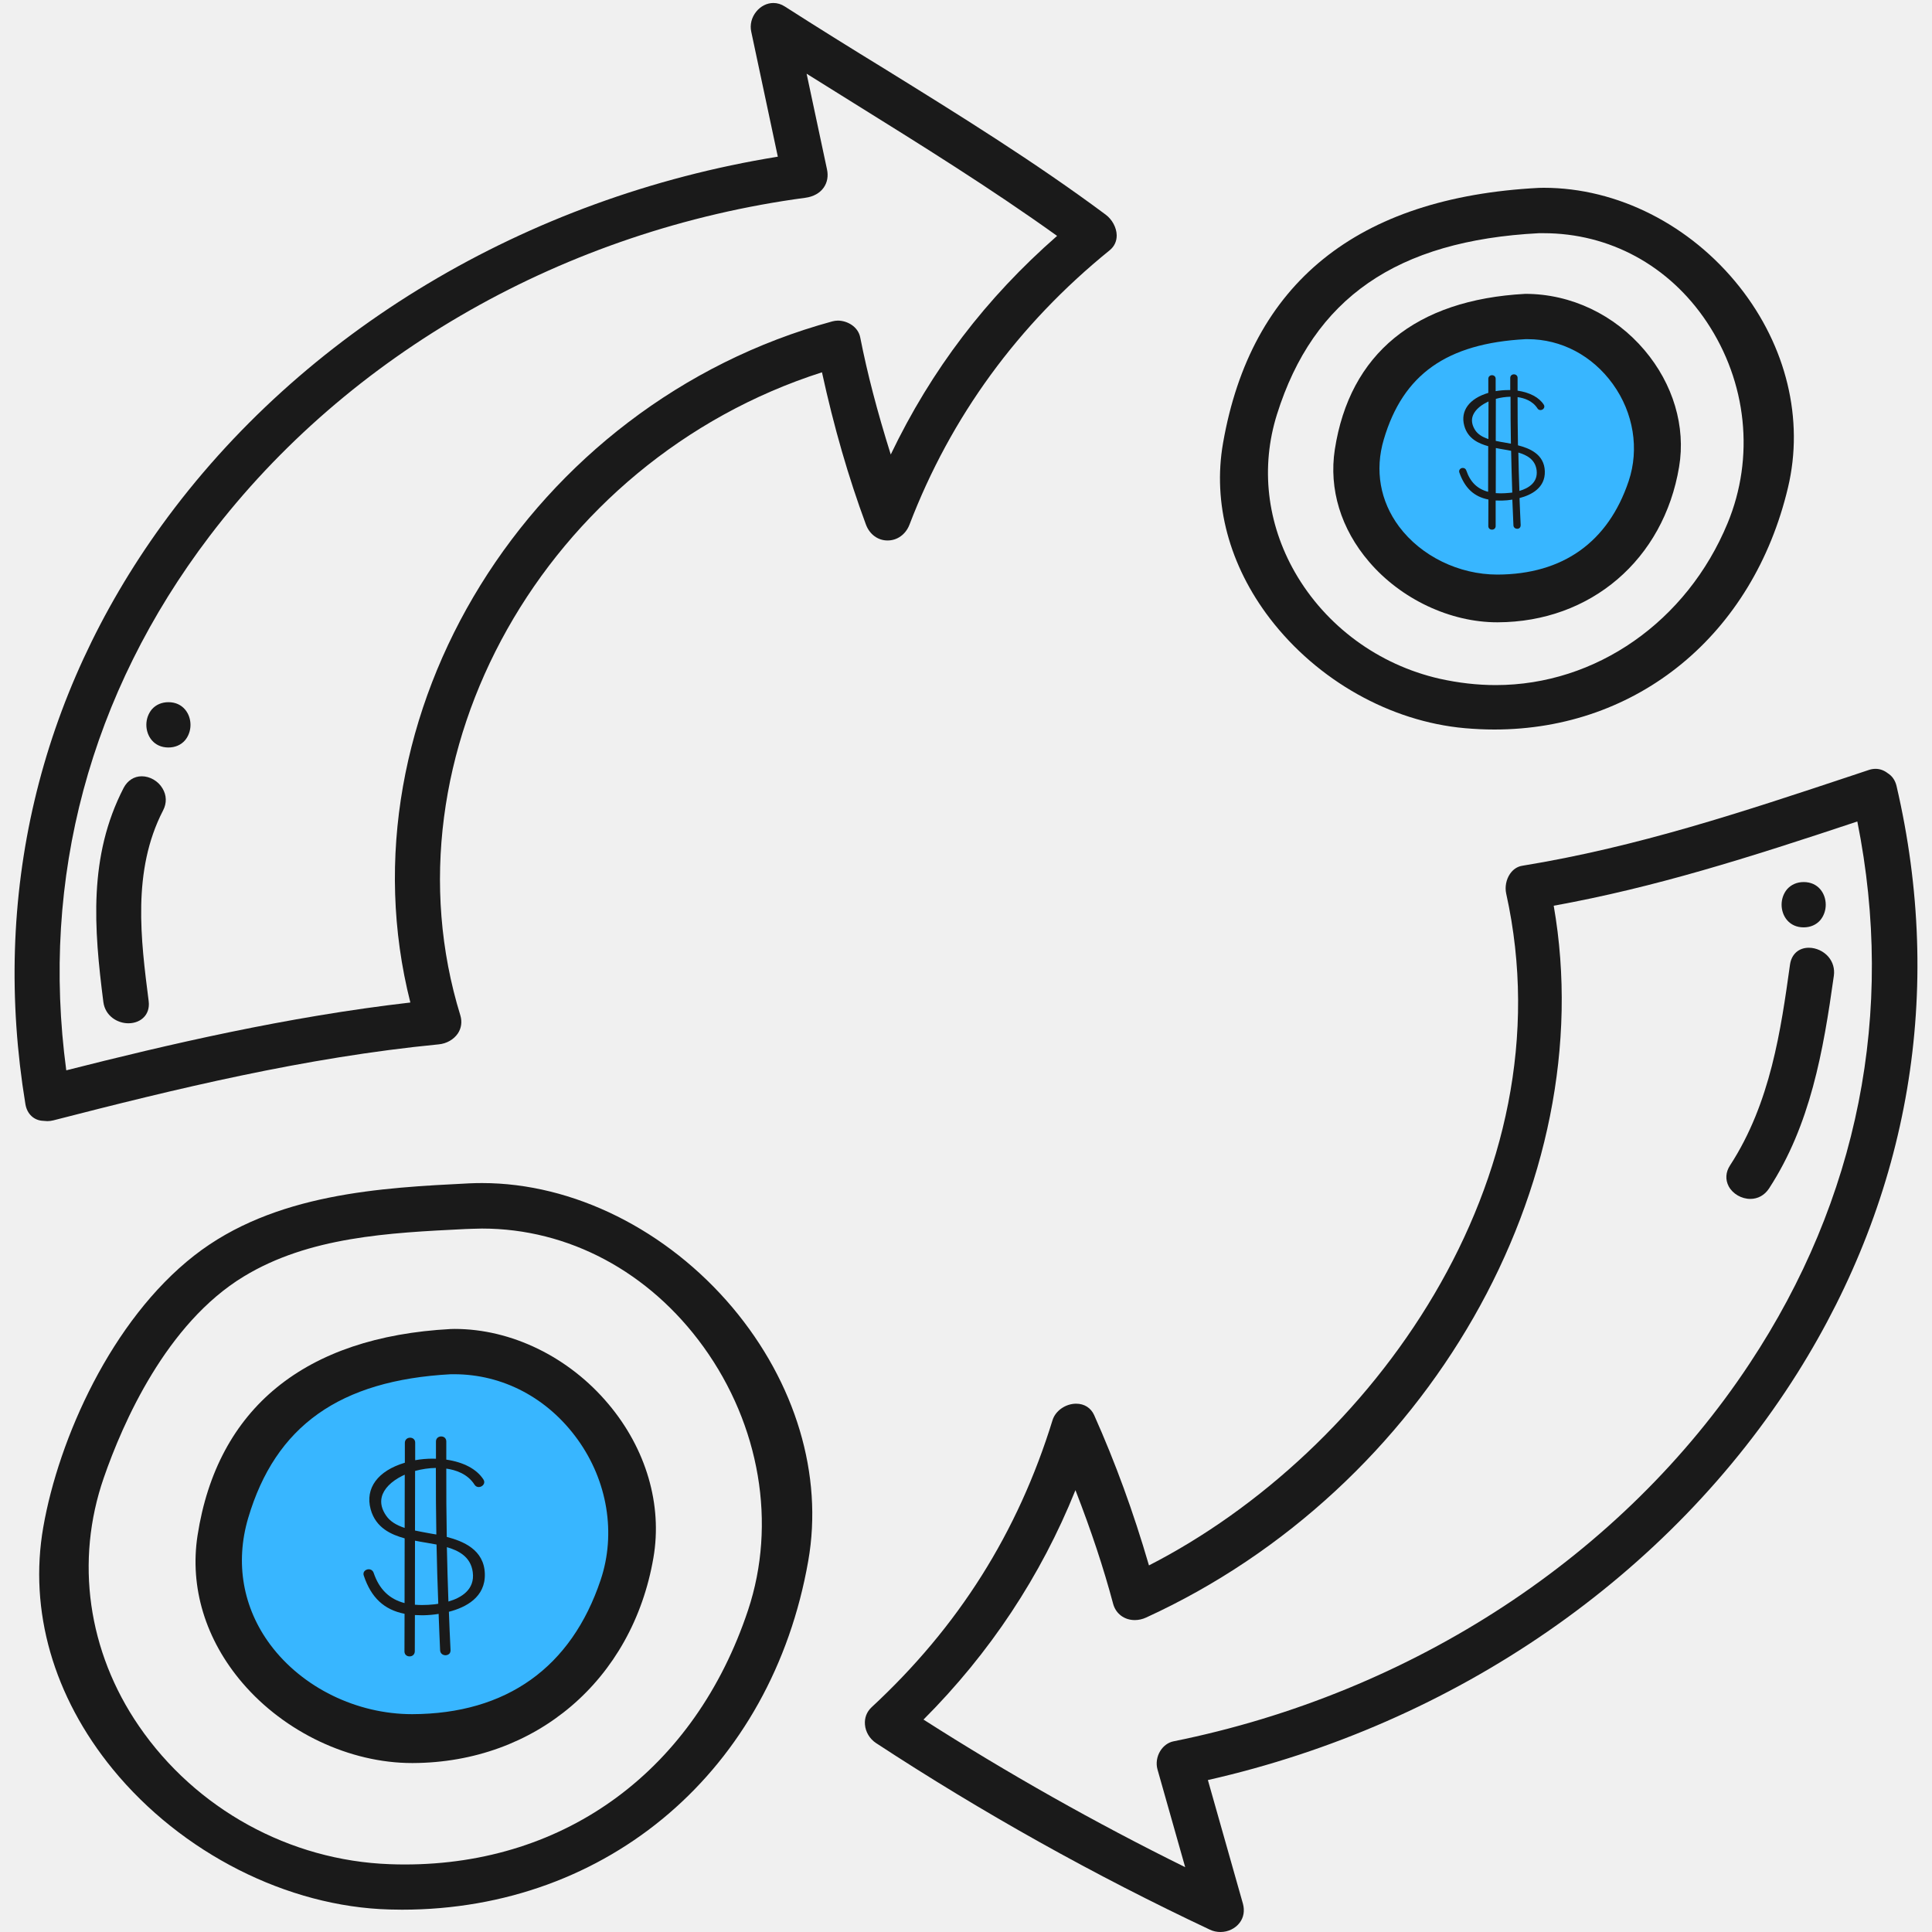
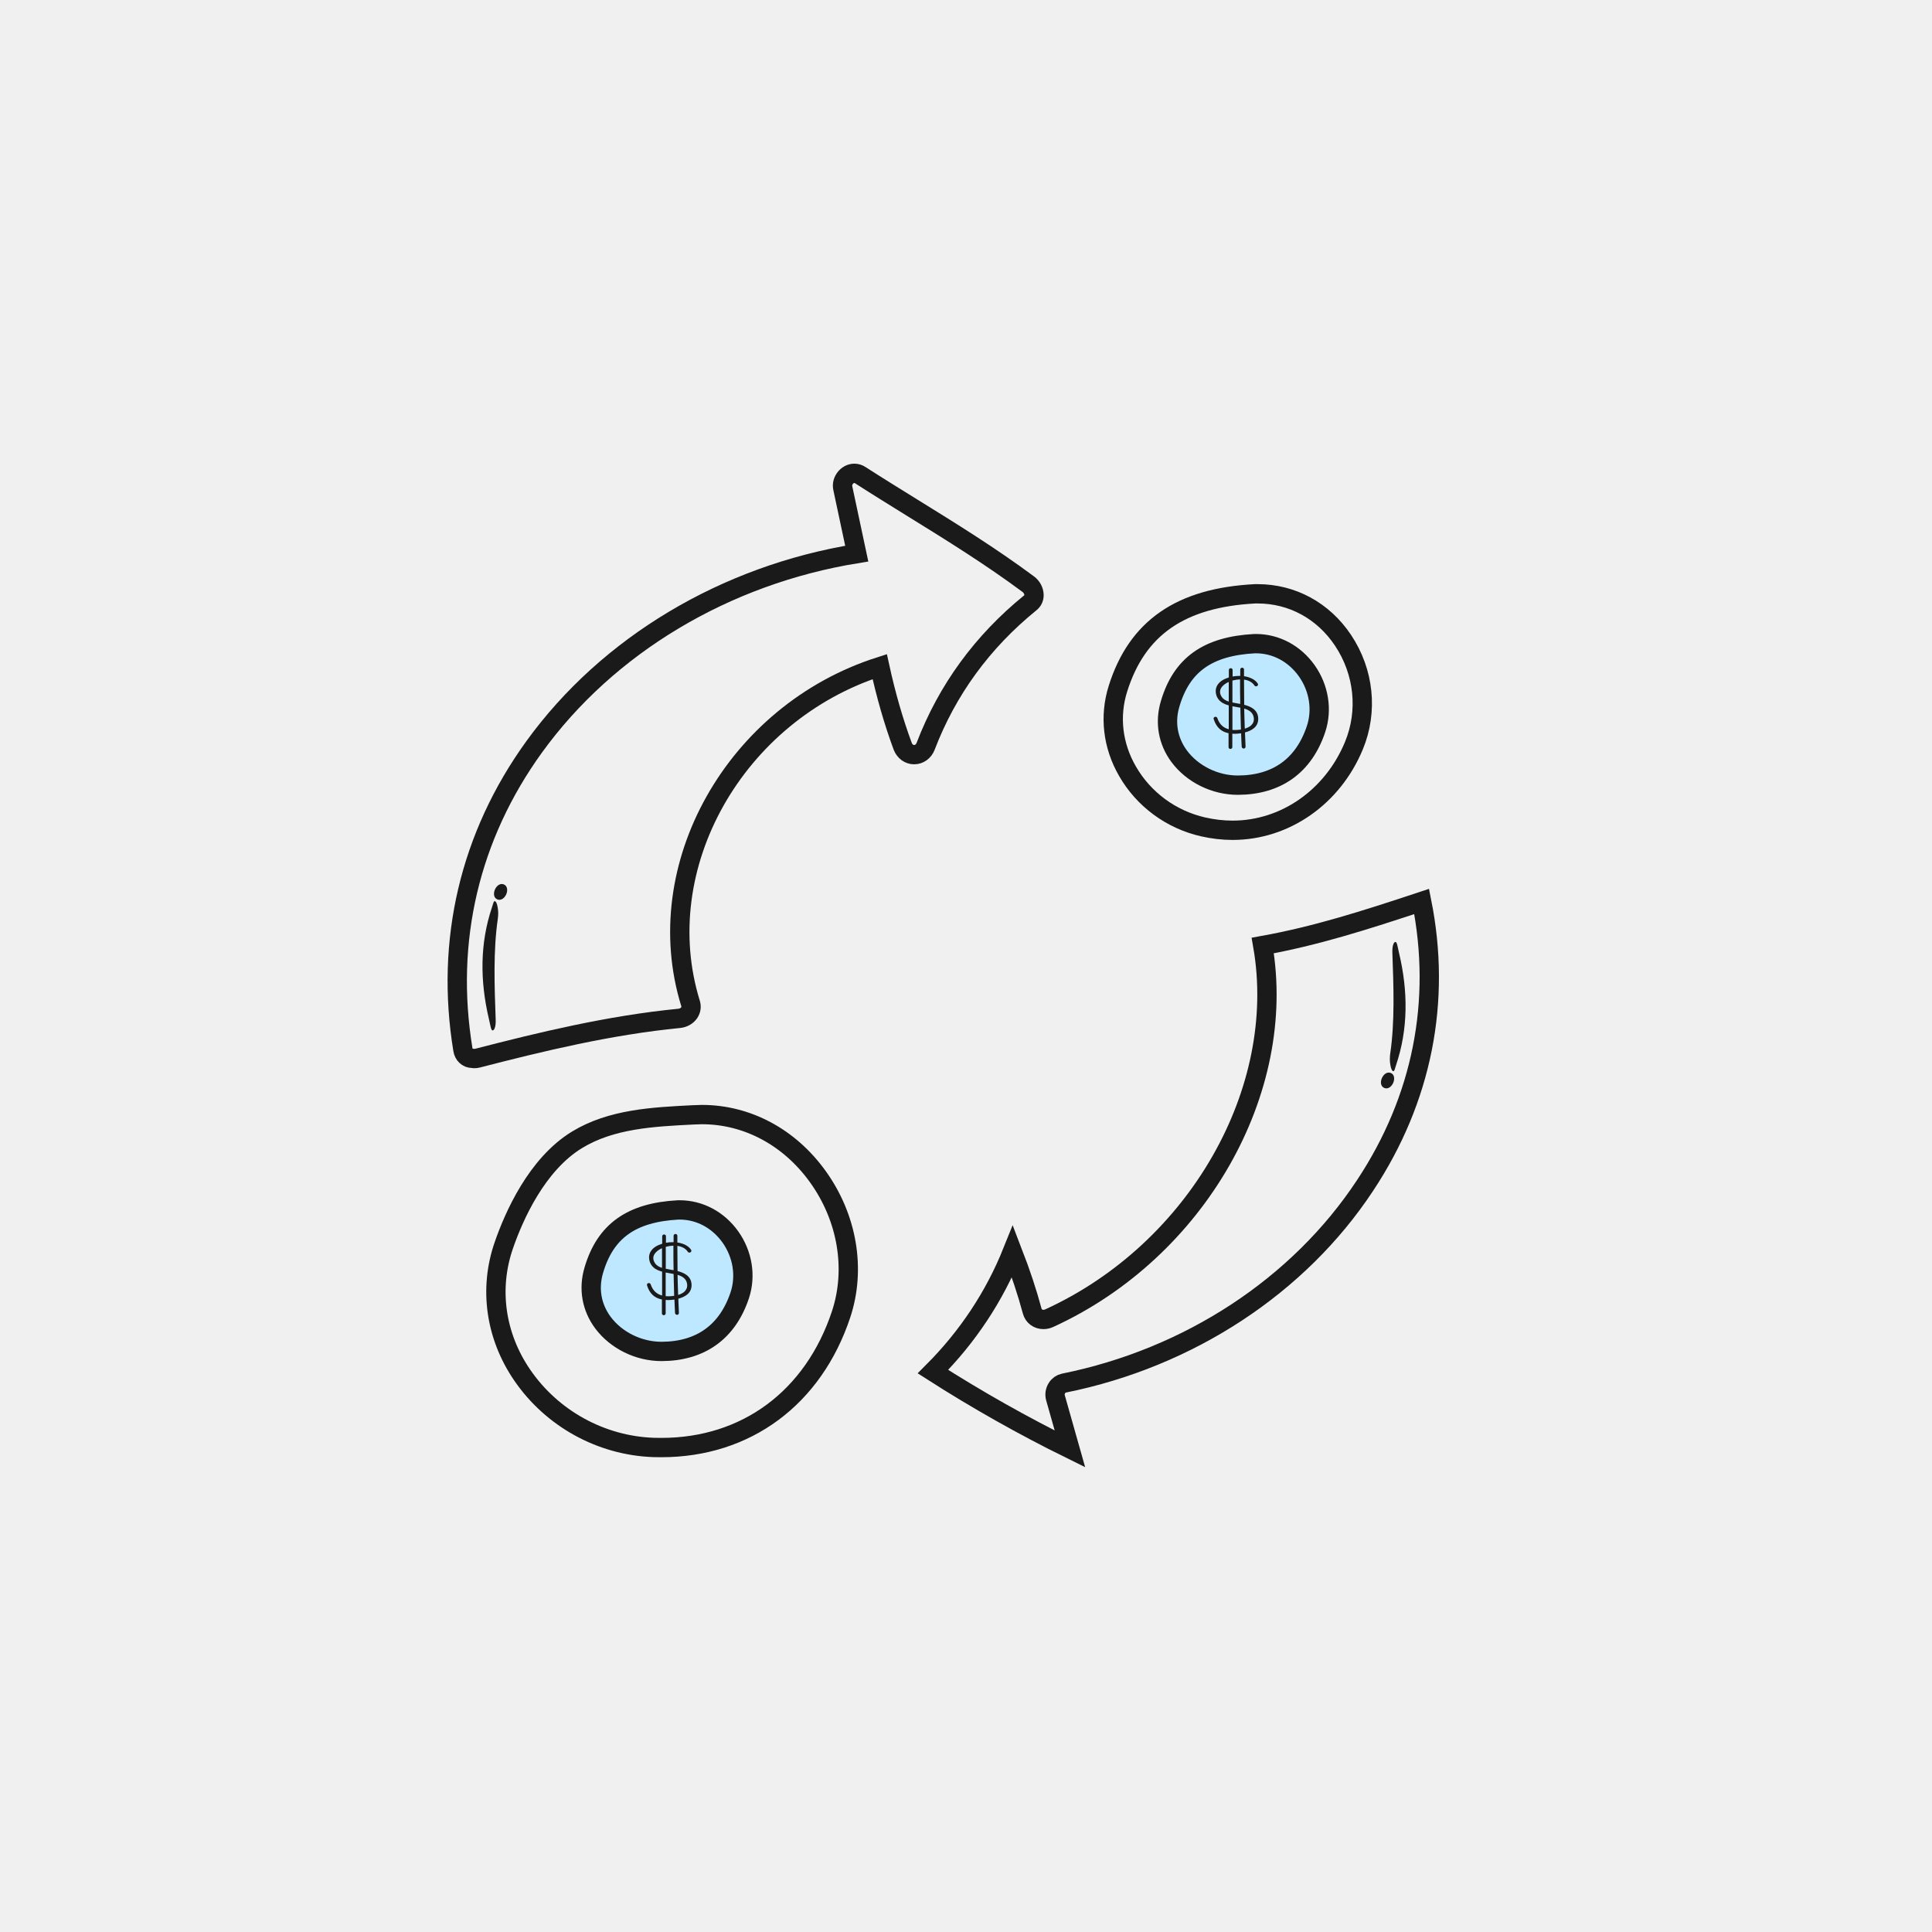
<svg xmlns="http://www.w3.org/2000/svg" version="1.1" id="Layer_1" x="0px" y="0px" viewBox="0 0 200 200" style="enable-background:new 0 0 200 200;" xml:space="preserve">
  <style type="text/css">
- 	.st0{fill:#1A1A1A;}
- 	.st1{fill:#38B6FF;}
- </style>
-   <g>
-     <polygon class="st1" points="32.11,143.28 45.4,139.8 58.55,143.28 64.1,153 64.75,163.92 57.26,175.14 44.8,179.65 33.66,179.65    24.5,170.11 21.92,159.2 26.31,149.04  " />
-     <polygon class="st1" points="148.18,35.77 158.01,33.19 167.73,35.77 171.84,42.96 172.31,51.03 166.78,59.32 157.57,62.66    149.33,62.66 142.56,55.6 140.65,47.54 143.89,40.02  " />
-     <g>
-       <path class="st0" d="M49.9,122.47c-0.45,0-0.89,0.01-1.33,0.03c-8.99,0.45-20.19,1-28.47,7.48c-8.57,6.7-14.02,18.95-15.62,28.11    c-1.51,8.64,1.05,17.54,7.19,25.05c7.1,8.68,18.08,14.25,28.66,14.53l1.29,0.02c21.37,0,38.27-14.51,42.05-36.11    c1.56-8.88-1.3-18.43-7.83-26.21C69.04,127.3,59.34,122.47,49.9,122.47z M41.9,193.01c-0.51,0-1.02-0.01-1.54-0.03    c-10.38-0.37-20.1-5.72-25.98-14.3c-5.3-7.72-6.62-17.09-3.64-25.69c1.97-5.69,6.47-15.97,14.48-20.84    c6.77-4.12,15-4.53,22.95-4.92c0,0,1.3-0.05,1.73-0.05c8.95,0,17.3,4.46,22.92,12.24c5.86,8.13,7.59,18.32,4.62,27.26    C71.95,183.16,58.66,193.01,41.9,193.01z" />
-       <path class="st0" d="M47.06,137.57l-0.41,0.01c-15.1,0.81-24.16,8.2-26.2,21.37c-0.83,5.37,0.82,10.8,4.66,15.28    c4.38,5.11,11.1,8.28,17.55,8.28h0.07c12.72-0.05,22.73-8.58,24.91-21.24c0.95-5.49-0.75-11.29-4.66-15.93    C58.89,140.47,52.94,137.57,47.06,137.57z M47.01,142.26c5.04,0,9.7,2.46,12.79,6.76c3.09,4.29,3.99,9.73,2.38,14.53    c-3.03,9.06-9.75,13.87-19.51,13.9c-5.75,0-11.37-2.75-14.68-7.18c-2.85-3.82-3.67-8.48-2.3-13.12    c2.82-9.54,9.48-14.27,20.98-14.89L47.01,142.26z" />
-       <path class="st0" d="M151.63,75.38c1.03,0.09,2.05,0.14,3.06,0.14c14.85,0,26.79-9.83,30.4-25.04c1.68-7.05-0.15-14.63-5.01-20.78    c-5.08-6.42-12.65-10.26-20.27-10.26l-0.52,0.01c-18.8,0.98-29.79,9.86-32.68,26.41c-1.09,6.22,0.64,12.67,4.86,18.18    C136.39,70.45,143.93,74.69,151.63,75.38z M132.19,42.9c3.78-12.04,12.4-18,27.12-18.76l0.47,0c6.83,0,12.99,3.34,16.89,9.17    c4.18,6.25,4.99,14.04,2.17,20.85c-4.21,10.18-13.63,16.76-24,16.76c-1.93,0-3.89-0.23-5.82-0.66c-6.32-1.44-11.77-5.45-14.96-11    C131.14,54.16,130.48,48.35,132.19,42.9z" />
-       <path class="st0" d="M154.99,64.42h0.05c9.64-0.03,17.18-6.5,18.78-16.09c0.7-4.17-0.61-8.57-3.58-12.08    c-3.09-3.65-7.58-5.83-12.34-5.83c0,0-0.01,0-0.01,0c-11.35,0.61-18.17,6.18-19.71,16.11c-0.63,4.1,0.63,8.23,3.55,11.63    C145.03,62.02,150.12,64.42,154.99,64.42z M158.15,35.11c3.47,0,6.69,1.7,8.82,4.66c2.14,2.97,2.74,6.72,1.63,10.03    c-2.12,6.32-6.81,9.66-13.59,9.68c-3.99,0-7.89-1.91-10.18-4.97c-1.96-2.63-2.53-5.83-1.58-9.02c1.99-6.74,6.52-9.94,14.67-10.38    H158.15z" />
-       <path class="st0" d="M91.88,55.95c1.01,0,1.88-0.63,2.27-1.64c4.27-11.16,11.24-20.72,20.72-28.4c0.49-0.4,0.74-0.94,0.73-1.57    c-0.02-0.79-0.47-1.62-1.14-2.12c-7.35-5.47-15.26-10.37-22.9-15.1C88.1,5,84.66,2.86,81.24,0.67c-0.37-0.24-0.77-0.36-1.18-0.36    c-0.66,0-1.31,0.32-1.77,0.89c-0.49,0.6-0.68,1.36-0.52,2.09l2.75,12.93c-26.05,4.21-49.28,18.11-63.8,38.19    C3.97,72.06-0.91,92.77,2.63,114.3c0.17,1.03,0.9,1.7,1.86,1.73l0.41,0.03c0.21,0,0.41-0.03,0.62-0.08    c12.59-3.24,26.03-6.52,39.91-7.87c0.81-0.08,1.54-0.5,1.97-1.13c0.36-0.55,0.45-1.2,0.26-1.85    c-8.34-27.02,8.79-57.42,37.43-66.59c1.24,5.68,2.73,10.84,4.55,15.76C90.02,55.32,90.88,55.95,91.88,55.95z M42.48,103.78    c-12.78,1.47-25.14,4.36-35.62,7.02C4.19,90.9,9.32,71.8,21.68,55.52c14.4-18.95,36.89-31.73,61.71-35.05    c0.81-0.11,1.48-0.48,1.88-1.05c0.37-0.53,0.49-1.18,0.34-1.89l-2.11-9.9l4.76,2.97c7.04,4.38,14.31,8.9,21.17,13.82    c-7.36,6.44-13.01,13.85-17.22,22.63c-1.41-4.49-2.42-8.37-3.16-12.12c-0.22-1.13-1.36-1.74-2.31-1.74c-0.2,0-0.4,0.03-0.58,0.08    C54.84,41.8,34.93,74.02,42.48,103.78z" />
-       <path class="st0" d="M196.33,81.37c-0.14-0.6-0.46-1.05-0.93-1.34c-0.36-0.28-0.79-0.44-1.24-0.44c-0.24,0-0.49,0.04-0.74,0.13    l-1.59,0.53c-11.49,3.82-22.34,7.43-34.23,9.37c-0.53,0.08-0.97,0.38-1.29,0.85c-0.39,0.57-0.54,1.35-0.39,2.03    c6.56,29.6-14.09,57.83-36.98,69.55c-1.62-5.56-3.48-10.64-5.67-15.55c-0.34-0.76-1.02-1.19-1.87-1.19c-1.09,0-2.14,0.73-2.44,1.7    c-3.6,11.66-9.73,21.38-18.74,29.73c-0.5,0.47-0.74,1.1-0.68,1.79c0.06,0.76,0.49,1.47,1.13,1.9    c11.02,7.22,22.66,13.72,34.58,19.33c0.34,0.16,0.71,0.24,1.09,0.24c0.79,0,1.54-0.36,1.99-0.96c0.42-0.55,0.53-1.25,0.34-1.96    l-3.63-12.81c25.58-5.79,47.81-21.13,61.03-42.14C197.71,123.6,201.27,102.59,196.33,81.37z M121.49,180.26    c-0.56,0.11-1.05,0.47-1.38,1c-0.36,0.58-0.46,1.29-0.29,1.9l2.87,10.13c-9.3-4.59-18.4-9.73-27.09-15.28    c6.86-6.87,12.15-14.85,15.73-23.75c1.67,4.3,2.91,8.06,3.9,11.76c0.27,1.02,1.15,1.69,2.24,1.69c0.4,0,0.8-0.09,1.17-0.26    c29.13-13.33,47.21-44.95,42.2-73.69c10.48-1.9,20.07-4.94,31.43-8.72c3.95,19.72,0.1,39.11-11.15,56.11    C168,161.01,146.26,175.26,121.49,180.26z" />
-       <path class="st0" d="M14.67,80.36c-0.79,0-1.47,0.44-1.87,1.2c-3.66,7.08-3.08,14.53-2.1,22.17c0.19,1.44,1.45,2.2,2.59,2.2    c0.67,0,1.28-0.25,1.66-0.69c0.26-0.29,0.54-0.81,0.44-1.61c-0.81-6.33-1.74-13.49,1.49-19.73c0.4-0.77,0.37-1.58-0.06-2.29    C16.37,80.85,15.52,80.36,14.67,80.36z" />
-       <path class="st0" d="M17.44,72.69c-0.7,0-1.3,0.26-1.72,0.74c-0.36,0.43-0.57,1-0.57,1.6c0,1.17,0.78,2.35,2.28,2.35    c0.7,0,1.3-0.26,1.72-0.74c0.36-0.43,0.57-1,0.57-1.6C19.72,73.87,18.93,72.69,17.44,72.69z" />
-       <path class="st0" d="M181.19,124.11c0.79,0,1.48-0.38,1.94-1.08c4.28-6.58,5.61-14.17,6.71-22.02c0.1-0.73-0.1-1.42-0.57-1.97    c-0.5-0.58-1.27-0.93-2.02-0.93c-1.05,0-1.8,0.67-1.95,1.75c-0.94,6.71-2,14.31-6.2,20.77c-0.47,0.71-0.51,1.49-0.14,2.19    C179.38,123.59,180.28,124.11,181.19,124.11z" />
-       <path class="st0" d="M186.71,96c0.7,0,1.3-0.26,1.72-0.74c0.36-0.43,0.57-1,0.57-1.6c0-1.17-0.78-2.35-2.28-2.35    c-0.7,0-1.29,0.26-1.72,0.74c-0.36,0.43-0.57,1-0.57,1.6C184.43,94.82,185.21,96,186.71,96z" />
-     </g>
-     <path class="st0" d="M41.88,167.06l-0.01,3.9c0,0.14,0.05,0.27,0.14,0.36c0.1,0.1,0.24,0.15,0.39,0.15c0.27,0,0.53-0.18,0.54-0.52   l0.01-3.76c0.21,0.01,0.43,0.02,0.65,0.02l0.29,0c0.5-0.01,1.02-0.06,1.52-0.14l0,0.11c0.05,1.22,0.09,2.44,0.15,3.66   c0.02,0.34,0.29,0.51,0.56,0.51c0.15,0,0.29-0.06,0.39-0.15c0.09-0.09,0.13-0.22,0.13-0.37c-0.07-1.33-0.12-2.65-0.17-3.98   c1.75-0.45,3.79-1.5,3.72-3.93c-0.07-2.51-2.26-3.38-3.94-3.82c-0.04-2.23-0.06-4.54-0.05-7.07c0.95,0.13,2.2,0.53,2.92,1.66   c0.1,0.16,0.26,0.25,0.44,0.25c0.21,0,0.41-0.12,0.51-0.29c0.09-0.16,0.08-0.34-0.03-0.5c-0.69-1.07-2.05-1.79-3.84-2.05   c0,0,0-1.49,0-1.88c0-0.15-0.05-0.27-0.14-0.37c-0.1-0.1-0.24-0.15-0.39-0.15c-0.27,0-0.54,0.18-0.54,0.52c0,0.36,0,1.79,0,1.79   c-0.11,0-0.22-0.01-0.33-0.01c-0.61,0-1.22,0.05-1.82,0.16l0-1.82c0-0.14-0.05-0.27-0.14-0.36c-0.1-0.1-0.24-0.15-0.39-0.15   c-0.27,0-0.53,0.18-0.54,0.52l0,2.07c-2.81,0.84-4.13,2.64-3.54,4.82c0.53,1.94,2.15,2.63,3.52,3.01l-0.01,6.7   c-1.58-0.41-2.63-1.44-3.2-3.13c-0.08-0.23-0.27-0.37-0.51-0.37c-0.19,0-0.36,0.09-0.46,0.22c-0.09,0.12-0.11,0.28-0.05,0.44   C38.42,165.39,39.76,166.64,41.88,167.06z M39.52,154.96c0.21-0.83,0.96-1.6,2.12-2.18c0.08-0.04,0.17-0.08,0.26-0.12l-0.01,5.51   c-0.91-0.3-1.52-0.7-1.91-1.26C39.52,156.25,39.36,155.59,39.52,154.96z M44.09,158.66l-0.43-0.08c-0.23-0.04-0.46-0.09-0.7-0.14   l0.01-6.17c0.7-0.19,1.44-0.3,2.15-0.31c0,2.45,0.01,4.7,0.05,6.89C44.8,158.79,44.44,158.73,44.09,158.66z M44.98,166.08   c-0.45,0.05-0.88,0.07-1.28,0.07c-0.26,0-0.51-0.01-0.75-0.03l0.01-6.63c0.39,0.08,0.79,0.15,1.17,0.21   c0.36,0.06,0.72,0.13,1.06,0.19c0.04,2.04,0.1,4.09,0.18,6.13C45.23,166.05,45.1,166.06,44.98,166.08z M46.42,165.79   c-0.07-1.88-0.12-3.75-0.16-5.63c1.16,0.34,2.47,0.96,2.68,2.59C49.18,164.57,47.73,165.41,46.42,165.79z" />
-     <path class="st0" d="M154.08,51.71l-0.01,2.75c0,0.1,0.03,0.19,0.1,0.26c0.07,0.07,0.17,0.11,0.28,0.11c0.19,0,0.38-0.13,0.38-0.37   l0-2.65c0.15,0.01,0.3,0.01,0.46,0.01l0.2,0c0.35-0.01,0.72-0.04,1.07-0.1l0,0.08c0.03,0.86,0.07,1.72,0.11,2.58   c0.01,0.24,0.21,0.36,0.39,0.36c0.11,0,0.21-0.04,0.27-0.11c0.06-0.07,0.09-0.16,0.09-0.26c-0.05-0.94-0.08-1.87-0.12-2.81   c1.23-0.32,2.67-1.06,2.62-2.77c-0.05-1.77-1.59-2.39-2.78-2.69c-0.03-1.57-0.04-3.2-0.04-4.99c0.67,0.09,1.55,0.37,2.06,1.17   c0.07,0.11,0.18,0.17,0.31,0.17c0.15,0,0.29-0.08,0.36-0.21c0.06-0.11,0.05-0.24-0.02-0.35c-0.48-0.75-1.44-1.26-2.71-1.45   c0,0,0-1.05,0-1.32c0-0.1-0.03-0.19-0.1-0.26c-0.07-0.07-0.17-0.11-0.28-0.11c-0.19,0-0.38,0.13-0.38,0.37c0,0.26,0,1.26,0,1.26   c-0.08,0-0.16,0-0.23,0c-0.43,0-0.86,0.04-1.28,0.11l0-1.28c0-0.1-0.03-0.19-0.1-0.26c-0.07-0.07-0.17-0.11-0.28-0.11   c-0.19,0-0.38,0.13-0.38,0.37l0,1.46c-1.98,0.59-2.91,1.86-2.49,3.4c0.37,1.36,1.51,1.85,2.48,2.12l-0.01,4.72   c-1.12-0.29-1.85-1.01-2.26-2.21c-0.05-0.16-0.19-0.26-0.36-0.26c-0.13,0-0.25,0.06-0.32,0.16c-0.06,0.09-0.08,0.2-0.04,0.31   C151.64,50.53,152.59,51.42,154.08,51.71z M152.42,43.18c0.15-0.58,0.68-1.13,1.49-1.53c0.06-0.03,0.12-0.06,0.18-0.09l-0.01,3.89   c-0.64-0.21-1.07-0.49-1.35-0.89C152.42,44.09,152.31,43.63,152.42,43.18z M155.64,45.79l-0.3-0.05c-0.16-0.03-0.33-0.06-0.5-0.1   l0.01-4.35c0.49-0.14,1.02-0.21,1.52-0.22c0,1.73,0.01,3.32,0.04,4.86C156.14,45.88,155.89,45.84,155.64,45.79z M156.27,51.02   c-0.32,0.03-0.62,0.05-0.9,0.05c-0.18,0-0.36-0.01-0.53-0.02l0.01-4.67c0.28,0.06,0.55,0.1,0.83,0.15   c0.26,0.04,0.51,0.09,0.75,0.14c0.03,1.44,0.07,2.88,0.12,4.32C156.45,51,156.36,51.01,156.27,51.02z M157.29,50.82   c-0.05-1.32-0.09-2.65-0.11-3.97c0.82,0.24,1.74,0.68,1.89,1.82C159.23,49.96,158.21,50.55,157.29,50.82z" />
-   </g>
+ 		.st0{fill:#BEE8FF;}
+ 		.st1{fill:#1A1A1A;}
+ 		.st2{fill:none;stroke:#1A1A1A;stroke-width:2;stroke-miterlimit:10;}
+ 		.st3{fill:none;stroke:#1A1A1A;stroke-width:4;stroke-miterlimit:10;}
+ 		.st4{fill:#FFFFFF;}
+ 		.st5{fill:#1C1C1B;}
+ 		.st6{fill:#2B2A2A;}
+ 	</style>
+   <polygon class="st0" points="124.1,67.53 129.24,66.21 134.33,67.53 136.48,71.2 136.73,75.33 133.83,79.58 129.01,81.29   124.7,81.29 121.15,77.68 120.16,73.55 121.85,69.7 " />
+   <path class="st2" d="M68.47,149.85c-0.27,0-0.54-0.01-0.81-0.01c-5.44-0.19-10.52-2.99-13.6-7.49c-2.77-4.04-3.47-8.94-1.9-13.45  c1.03-2.98,3.39-8.36,7.58-10.91c3.55-2.16,7.85-2.37,12.01-2.58c0,0,0.68-0.03,0.91-0.03c4.69,0,9.06,2.34,11.99,6.41  c3.07,4.26,3.97,9.59,2.42,14.27C84.2,144.7,77.25,149.85,68.47,149.85z" />
+   <path class="st2" d="M115.73,71.29c1.98-6.3,6.49-9.42,14.2-9.82l0.25,0c3.58,0,6.8,1.75,8.84,4.8c2.19,3.27,2.61,7.35,1.14,10.91  c-2.2,5.33-7.13,8.77-12.56,8.77c-1.01,0-2.03-0.12-3.05-0.35c-3.31-0.75-6.16-2.85-7.83-5.76  C115.18,77.18,114.83,74.14,115.73,71.29z" />
+   <path class="st2" d="M130.01,66.63c2.07,0,3.99,1.02,5.26,2.8c1.27,1.79,1.63,4.04,0.97,6.03c-1.26,3.8-4.06,5.81-8.1,5.82  c-2.38,0-4.7-1.15-6.07-2.99c-1.17-1.58-1.51-3.51-0.94-5.42c1.19-4.05,3.89-5.98,8.74-6.24H130.01z" />
+   <path class="st2" d="M94.63,78.12c0.53,0,0.98-0.33,1.19-0.86c2.23-5.84,5.88-10.84,10.84-14.86c0.26-0.21,0.39-0.49,0.38-0.82  c-0.01-0.41-0.24-0.85-0.6-1.11c-3.85-2.86-7.99-5.43-11.99-7.9c-1.8-1.12-3.61-2.23-5.39-3.38c-0.19-0.13-0.4-0.19-0.62-0.19  c-0.35,0-0.68,0.17-0.92,0.46c-0.26,0.32-0.36,0.71-0.27,1.09l1.44,6.76C75.06,59.52,62.9,66.8,55.3,77.31  c-6.68,9.24-9.23,20.08-7.38,31.35c0.09,0.54,0.47,0.89,0.97,0.9l0.21,0.02c0.11,0,0.22-0.01,0.33-0.04  c6.59-1.7,13.63-3.41,20.89-4.12c0.42-0.04,0.81-0.26,1.03-0.59c0.19-0.29,0.24-0.63,0.13-0.97c-4.37-14.14,4.6-30.05,19.59-34.85  c0.65,2.97,1.43,5.68,2.38,8.25C93.66,77.79,94.11,78.12,94.63,78.12z" />
+   <path class="st2" d="M110.13,143.18c-0.29,0.06-0.55,0.24-0.72,0.52c-0.19,0.3-0.24,0.67-0.15,0.99l1.5,5.3  c-4.87-2.4-9.63-5.09-14.18-8c3.59-3.6,6.36-7.77,8.23-12.43c0.87,2.25,1.52,4.22,2.04,6.15c0.14,0.54,0.6,0.88,1.17,0.88  c0.21,0,0.42-0.05,0.61-0.14c15.25-6.98,24.71-23.53,22.09-38.57c5.49-0.99,10.51-2.59,16.45-4.56c2.07,10.32,0.05,20.47-5.84,29.37  C134.47,133.11,123.09,140.57,110.13,143.18z" />
+   <path class="st1" d="M144.24,110.89c0.12,0,0.15-0.24,0.28-0.63c1.25-3.71,1.26-7.6,0.31-11.6c-0.17-0.74-0.21-1.15-0.38-1.15  c-0.1,0-0.19,0.13-0.25,0.36c-0.04,0.15-0.08,0.42-0.06,0.84c0.12,3.31,0.26,7.06-0.22,10.33c-0.06,0.4-0.06,0.83,0.01,1.2  C143.99,110.64,144.12,110.89,144.24,110.89z" />
+   <path class="st1" d="M143.29,112.62c0.18,0.08,0.37,0.06,0.55-0.05c0.16-0.1,0.29-0.27,0.38-0.46c0.17-0.39,0.15-0.86-0.23-1.03  c-0.18-0.08-0.37-0.06-0.55,0.05c-0.16,0.1-0.29,0.27-0.38,0.46C142.88,111.98,142.91,112.45,143.29,112.62z" />
+   <path class="st1" d="M51.21,93.29c-0.12,0-0.15,0.24-0.28,0.63c-1.25,3.71-1.26,7.6-0.31,11.6c0.17,0.74,0.21,1.15,0.38,1.15  c0.1,0,0.19-0.13,0.25-0.36c0.04-0.15,0.08-0.42,0.06-0.84c-0.12-3.31-0.26-7.06,0.22-10.33c0.06-0.4,0.06-0.83-0.01-1.2  C51.46,93.55,51.34,93.29,51.21,93.29z" />
+   <path class="st1" d="M52.17,91.56c-0.18-0.08-0.37-0.06-0.55,0.05c-0.16,0.1-0.29,0.27-0.38,0.46c-0.17,0.39-0.15,0.86,0.23,1.03  c0.18,0.08,0.37,0.06,0.55-0.05c0.16-0.1,0.29-0.27,0.38-0.46C52.57,92.21,52.55,91.73,52.17,91.56z" />
+   <path class="st1" d="M127.18,75.9l0,1.44c0,0.05,0.02,0.1,0.05,0.13c0.04,0.04,0.09,0.06,0.14,0.06c0.1,0,0.2-0.07,0.2-0.19l0-1.39  c0.08,0,0.16,0.01,0.24,0.01l0.11,0c0.18-0.01,0.38-0.02,0.56-0.05l0,0.04c0.02,0.45,0.03,0.9,0.06,1.35  c0.01,0.12,0.11,0.19,0.21,0.19c0.06,0,0.11-0.02,0.14-0.06c0.03-0.03,0.05-0.08,0.05-0.14c-0.02-0.49-0.04-0.98-0.06-1.47  c0.65-0.17,1.4-0.55,1.37-1.45c-0.03-0.93-0.83-1.25-1.45-1.41c-0.01-0.82-0.02-1.68-0.02-2.61c0.35,0.05,0.81,0.2,1.08,0.61  c0.04,0.06,0.1,0.09,0.16,0.09c0.08,0,0.15-0.04,0.19-0.11c0.03-0.06,0.03-0.12-0.01-0.18c-0.25-0.39-0.76-0.66-1.42-0.76  c0,0,0-0.55,0-0.69c0-0.05-0.02-0.1-0.05-0.13c-0.04-0.04-0.09-0.06-0.14-0.06c-0.1,0-0.2,0.07-0.2,0.19c0,0.13,0,0.66,0,0.66  c-0.04,0-0.08,0-0.12,0c-0.23,0-0.45,0.02-0.67,0.06l0-0.67c0-0.05-0.02-0.1-0.05-0.13c-0.04-0.04-0.09-0.06-0.14-0.06  c-0.1,0-0.2,0.07-0.2,0.19l0,0.77c-1.04,0.31-1.52,0.97-1.31,1.78c0.19,0.71,0.79,0.97,1.3,1.11l0,2.47  c-0.58-0.15-0.97-0.53-1.18-1.15c-0.03-0.08-0.1-0.14-0.19-0.14c-0.07,0-0.13,0.03-0.17,0.08c-0.03,0.05-0.04,0.1-0.02,0.16  C125.91,75.28,126.41,75.75,127.18,75.9z M126.32,71.44c0.08-0.31,0.36-0.59,0.78-0.8c0.03-0.02,0.06-0.03,0.1-0.04l0,2.03  c-0.34-0.11-0.56-0.26-0.71-0.46C126.31,71.91,126.26,71.67,126.32,71.44z M128,72.8l-0.16-0.03c-0.08-0.02-0.17-0.03-0.26-0.05  l0-2.27c0.26-0.07,0.53-0.11,0.79-0.12c0,0.9,0,1.74,0.02,2.54C128.26,72.85,128.13,72.83,128,72.8z M128.33,75.54  c-0.17,0.02-0.32,0.03-0.47,0.03c-0.09,0-0.19,0-0.28-0.01l0-2.45c0.15,0.03,0.29,0.05,0.43,0.08c0.13,0.02,0.27,0.05,0.39,0.07  c0.02,0.75,0.04,1.51,0.06,2.26C128.42,75.53,128.38,75.53,128.33,75.54z M128.86,75.43c-0.02-0.69-0.05-1.38-0.06-2.08  c0.43,0.13,0.91,0.36,0.99,0.95C129.88,74.98,129.34,75.29,128.86,75.43z" />
+   <polygon class="st0" points="64.43,126.15 69.57,124.83 74.67,126.15 76.81,129.82 77.06,133.95 74.17,138.2 69.34,139.91   65.03,139.91 61.49,136.29 60.49,132.17 62.19,128.32 " />
+   <path class="st2" d="M70.35,125.25c2.07,0,3.99,1.02,5.26,2.8c1.27,1.79,1.63,4.04,0.97,6.03c-1.26,3.8-4.06,5.81-8.1,5.82  c-2.38,0-4.7-1.15-6.07-2.99c-1.17-1.58-1.51-3.51-0.94-5.42c1.19-4.05,3.89-5.98,8.74-6.24H70.35z" />
+   <path class="st1" d="M68.52,134.52l0,1.44c0,0.05,0.02,0.1,0.05,0.13c0.04,0.04,0.09,0.06,0.14,0.06c0.1,0,0.2-0.07,0.2-0.19l0-1.39  c0.08,0,0.16,0.01,0.24,0.01l0.11,0c0.18-0.01,0.38-0.02,0.56-0.05l0,0.04c0.02,0.45,0.03,0.9,0.06,1.35  c0.01,0.12,0.11,0.19,0.21,0.19c0.06,0,0.11-0.02,0.14-0.06c0.03-0.03,0.05-0.08,0.05-0.14c-0.02-0.49-0.04-0.98-0.06-1.47  c0.65-0.17,1.4-0.55,1.37-1.45c-0.03-0.93-0.83-1.25-1.45-1.41c-0.01-0.82-0.02-1.68-0.02-2.61c0.35,0.05,0.81,0.2,1.08,0.61  c0.04,0.06,0.1,0.09,0.16,0.09c0.08,0,0.15-0.04,0.19-0.11c0.03-0.06,0.03-0.12-0.01-0.18c-0.25-0.39-0.76-0.66-1.42-0.76  c0,0,0-0.55,0-0.69c0-0.05-0.02-0.1-0.05-0.13c-0.04-0.04-0.09-0.06-0.14-0.06c-0.1,0-0.2,0.07-0.2,0.19c0,0.13,0,0.66,0,0.66  c-0.04,0-0.08,0-0.12,0c-0.23,0-0.45,0.02-0.67,0.06l0-0.67c0-0.05-0.02-0.1-0.05-0.13c-0.04-0.04-0.09-0.06-0.14-0.06  c-0.1,0-0.2,0.07-0.2,0.19l0,0.77c-1.04,0.31-1.52,0.97-1.31,1.78c0.19,0.71,0.79,0.97,1.3,1.11l0,2.47  c-0.58-0.15-0.97-0.53-1.18-1.15c-0.03-0.08-0.1-0.14-0.19-0.14c-0.07,0-0.13,0.03-0.17,0.08c-0.03,0.05-0.04,0.1-0.02,0.16  C67.24,133.9,67.74,134.37,68.52,134.52z M67.65,130.06c0.08-0.3,0.36-0.59,0.78-0.8c0.03-0.02,0.06-0.03,0.1-0.04l0,2.03  c-0.34-0.11-0.56-0.26-0.71-0.46C67.65,130.53,67.59,130.29,67.65,130.06z M69.34,131.42l-0.16-0.03c-0.08-0.02-0.17-0.03-0.26-0.05  l0-2.27c0.26-0.07,0.53-0.11,0.79-0.12c0,0.9,0,1.74,0.02,2.54C69.6,131.47,69.46,131.45,69.34,131.42z M69.66,134.16  c-0.17,0.02-0.32,0.03-0.47,0.03c-0.09,0-0.19,0-0.28-0.01l0-2.45c0.15,0.03,0.29,0.05,0.43,0.08c0.13,0.02,0.27,0.05,0.39,0.07  c0.02,0.75,0.04,1.51,0.06,2.26C69.76,134.15,69.71,134.15,69.66,134.16z M70.2,134.05c-0.02-0.69-0.05-1.38-0.06-2.08  c0.43,0.13,0.91,0.36,0.99,0.95C71.21,133.6,70.68,133.91,70.2,134.05z" />
</svg>
